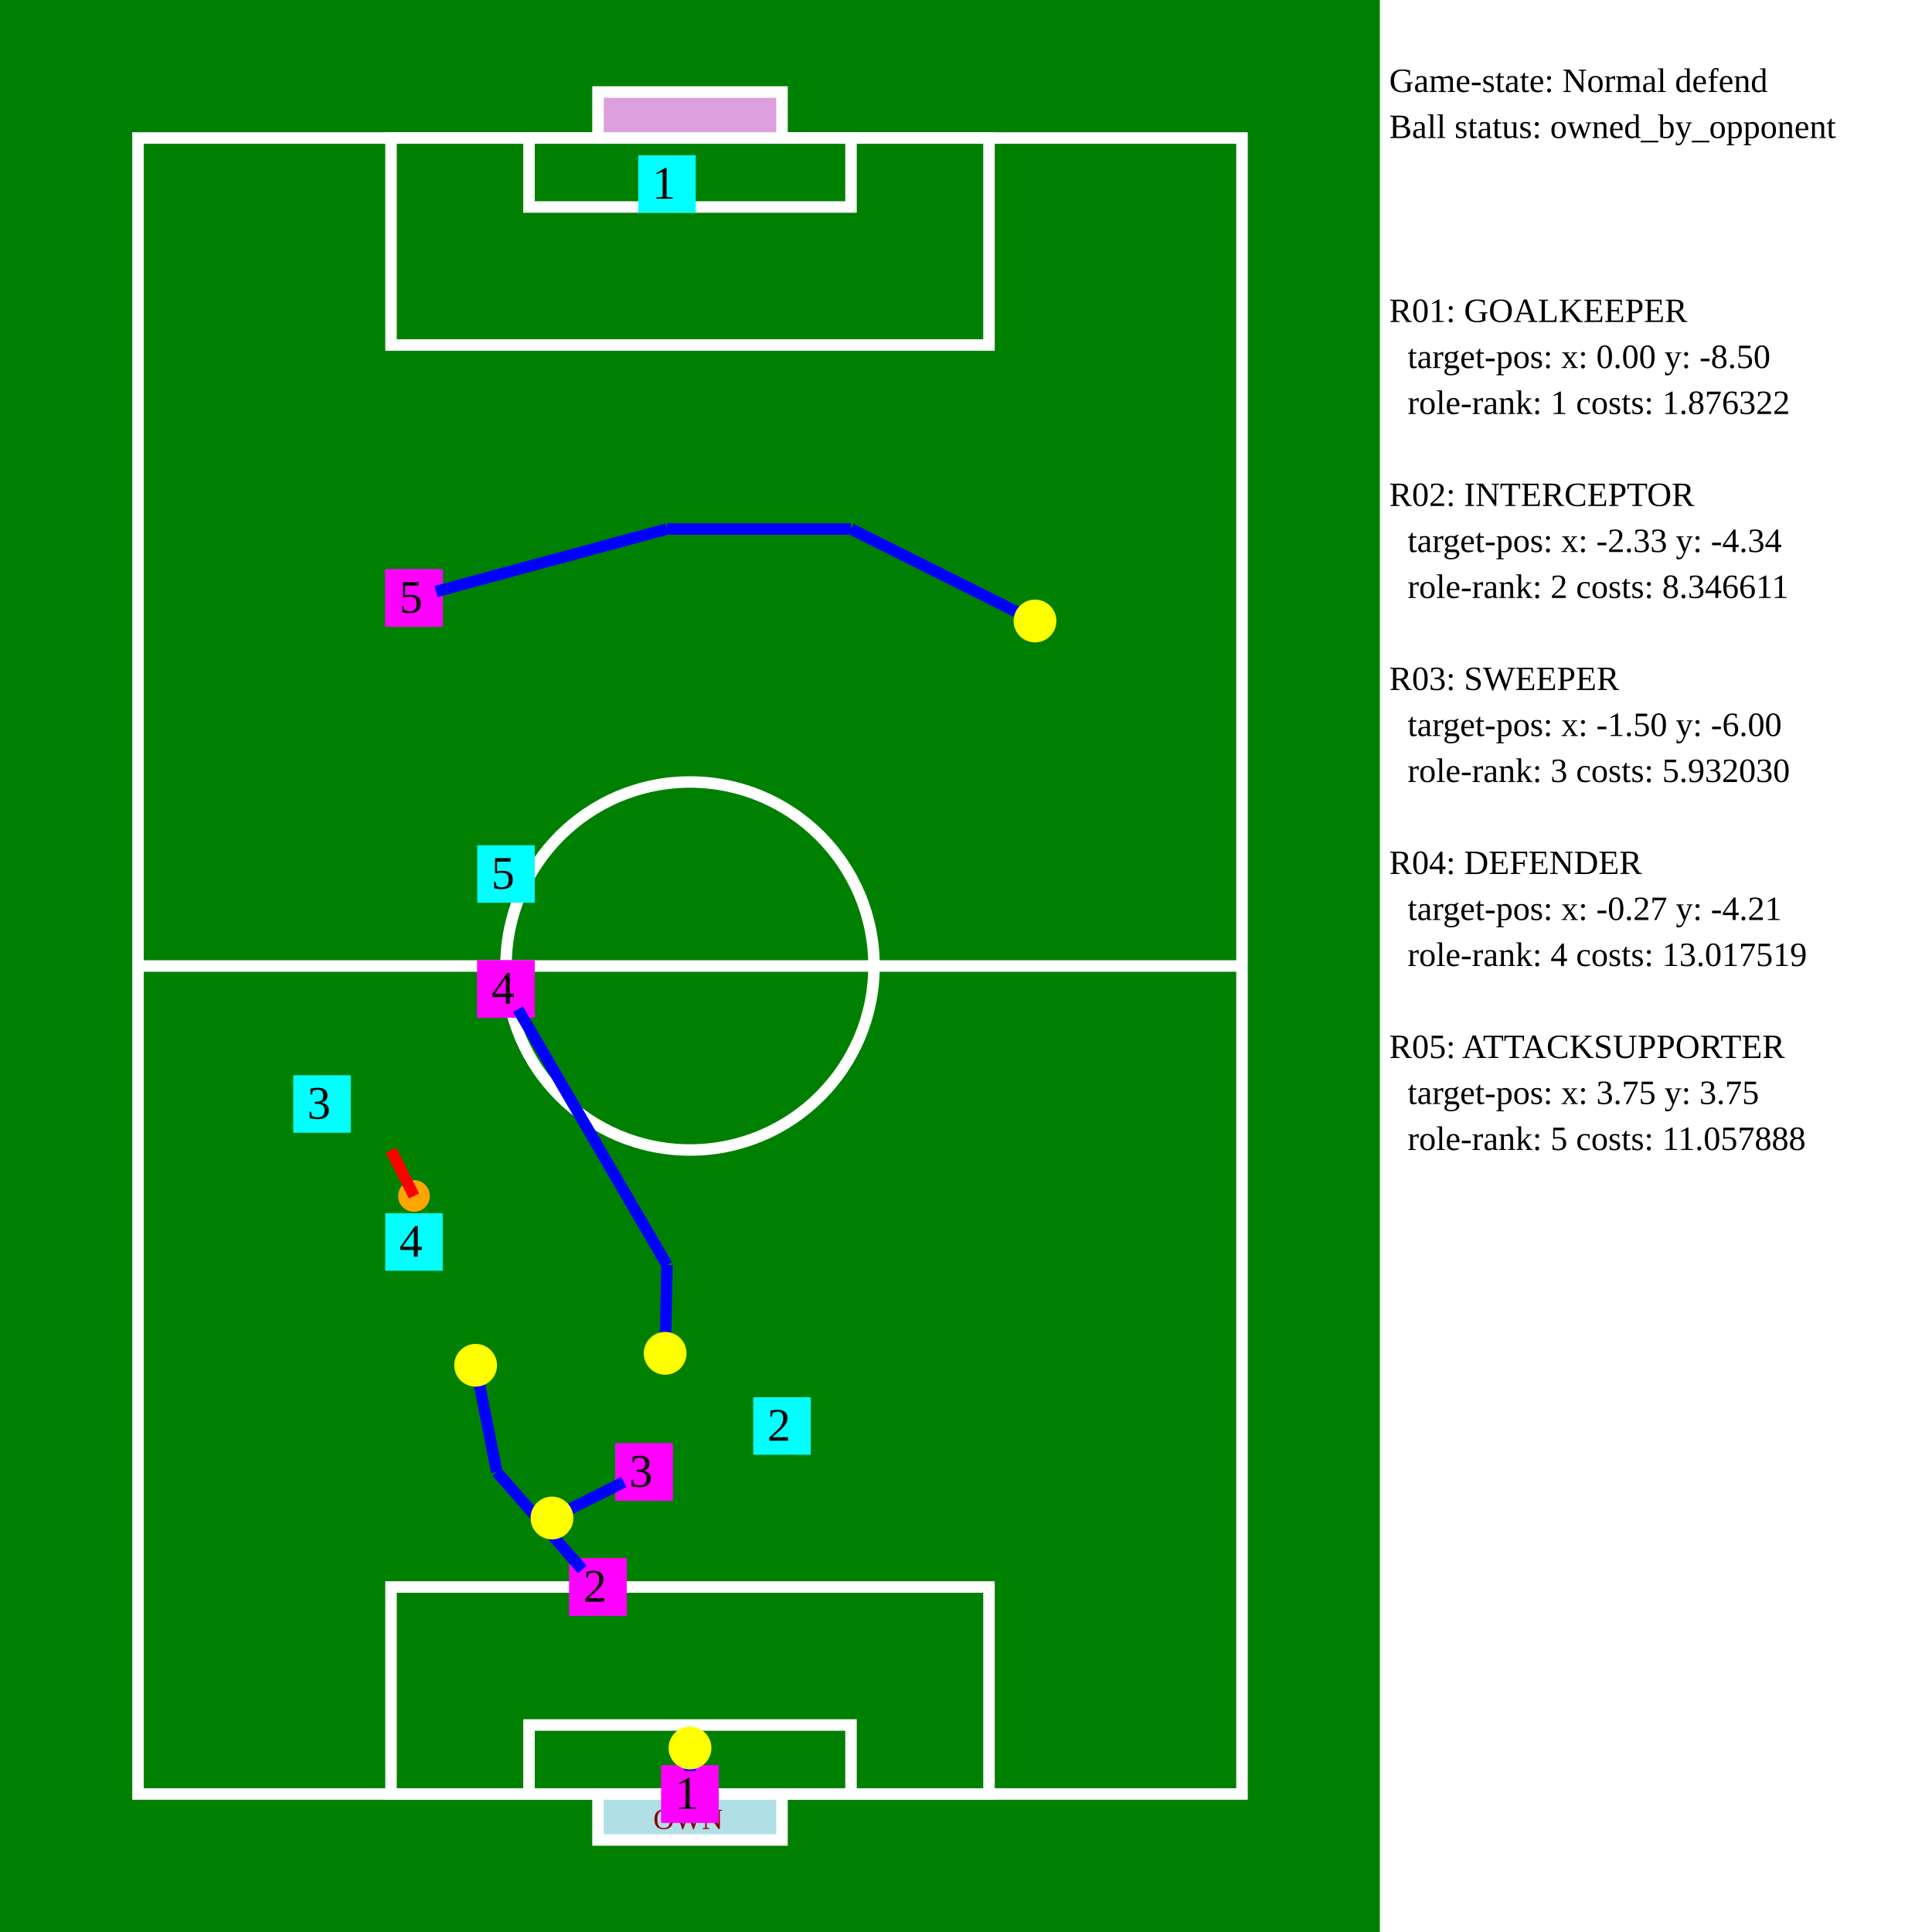
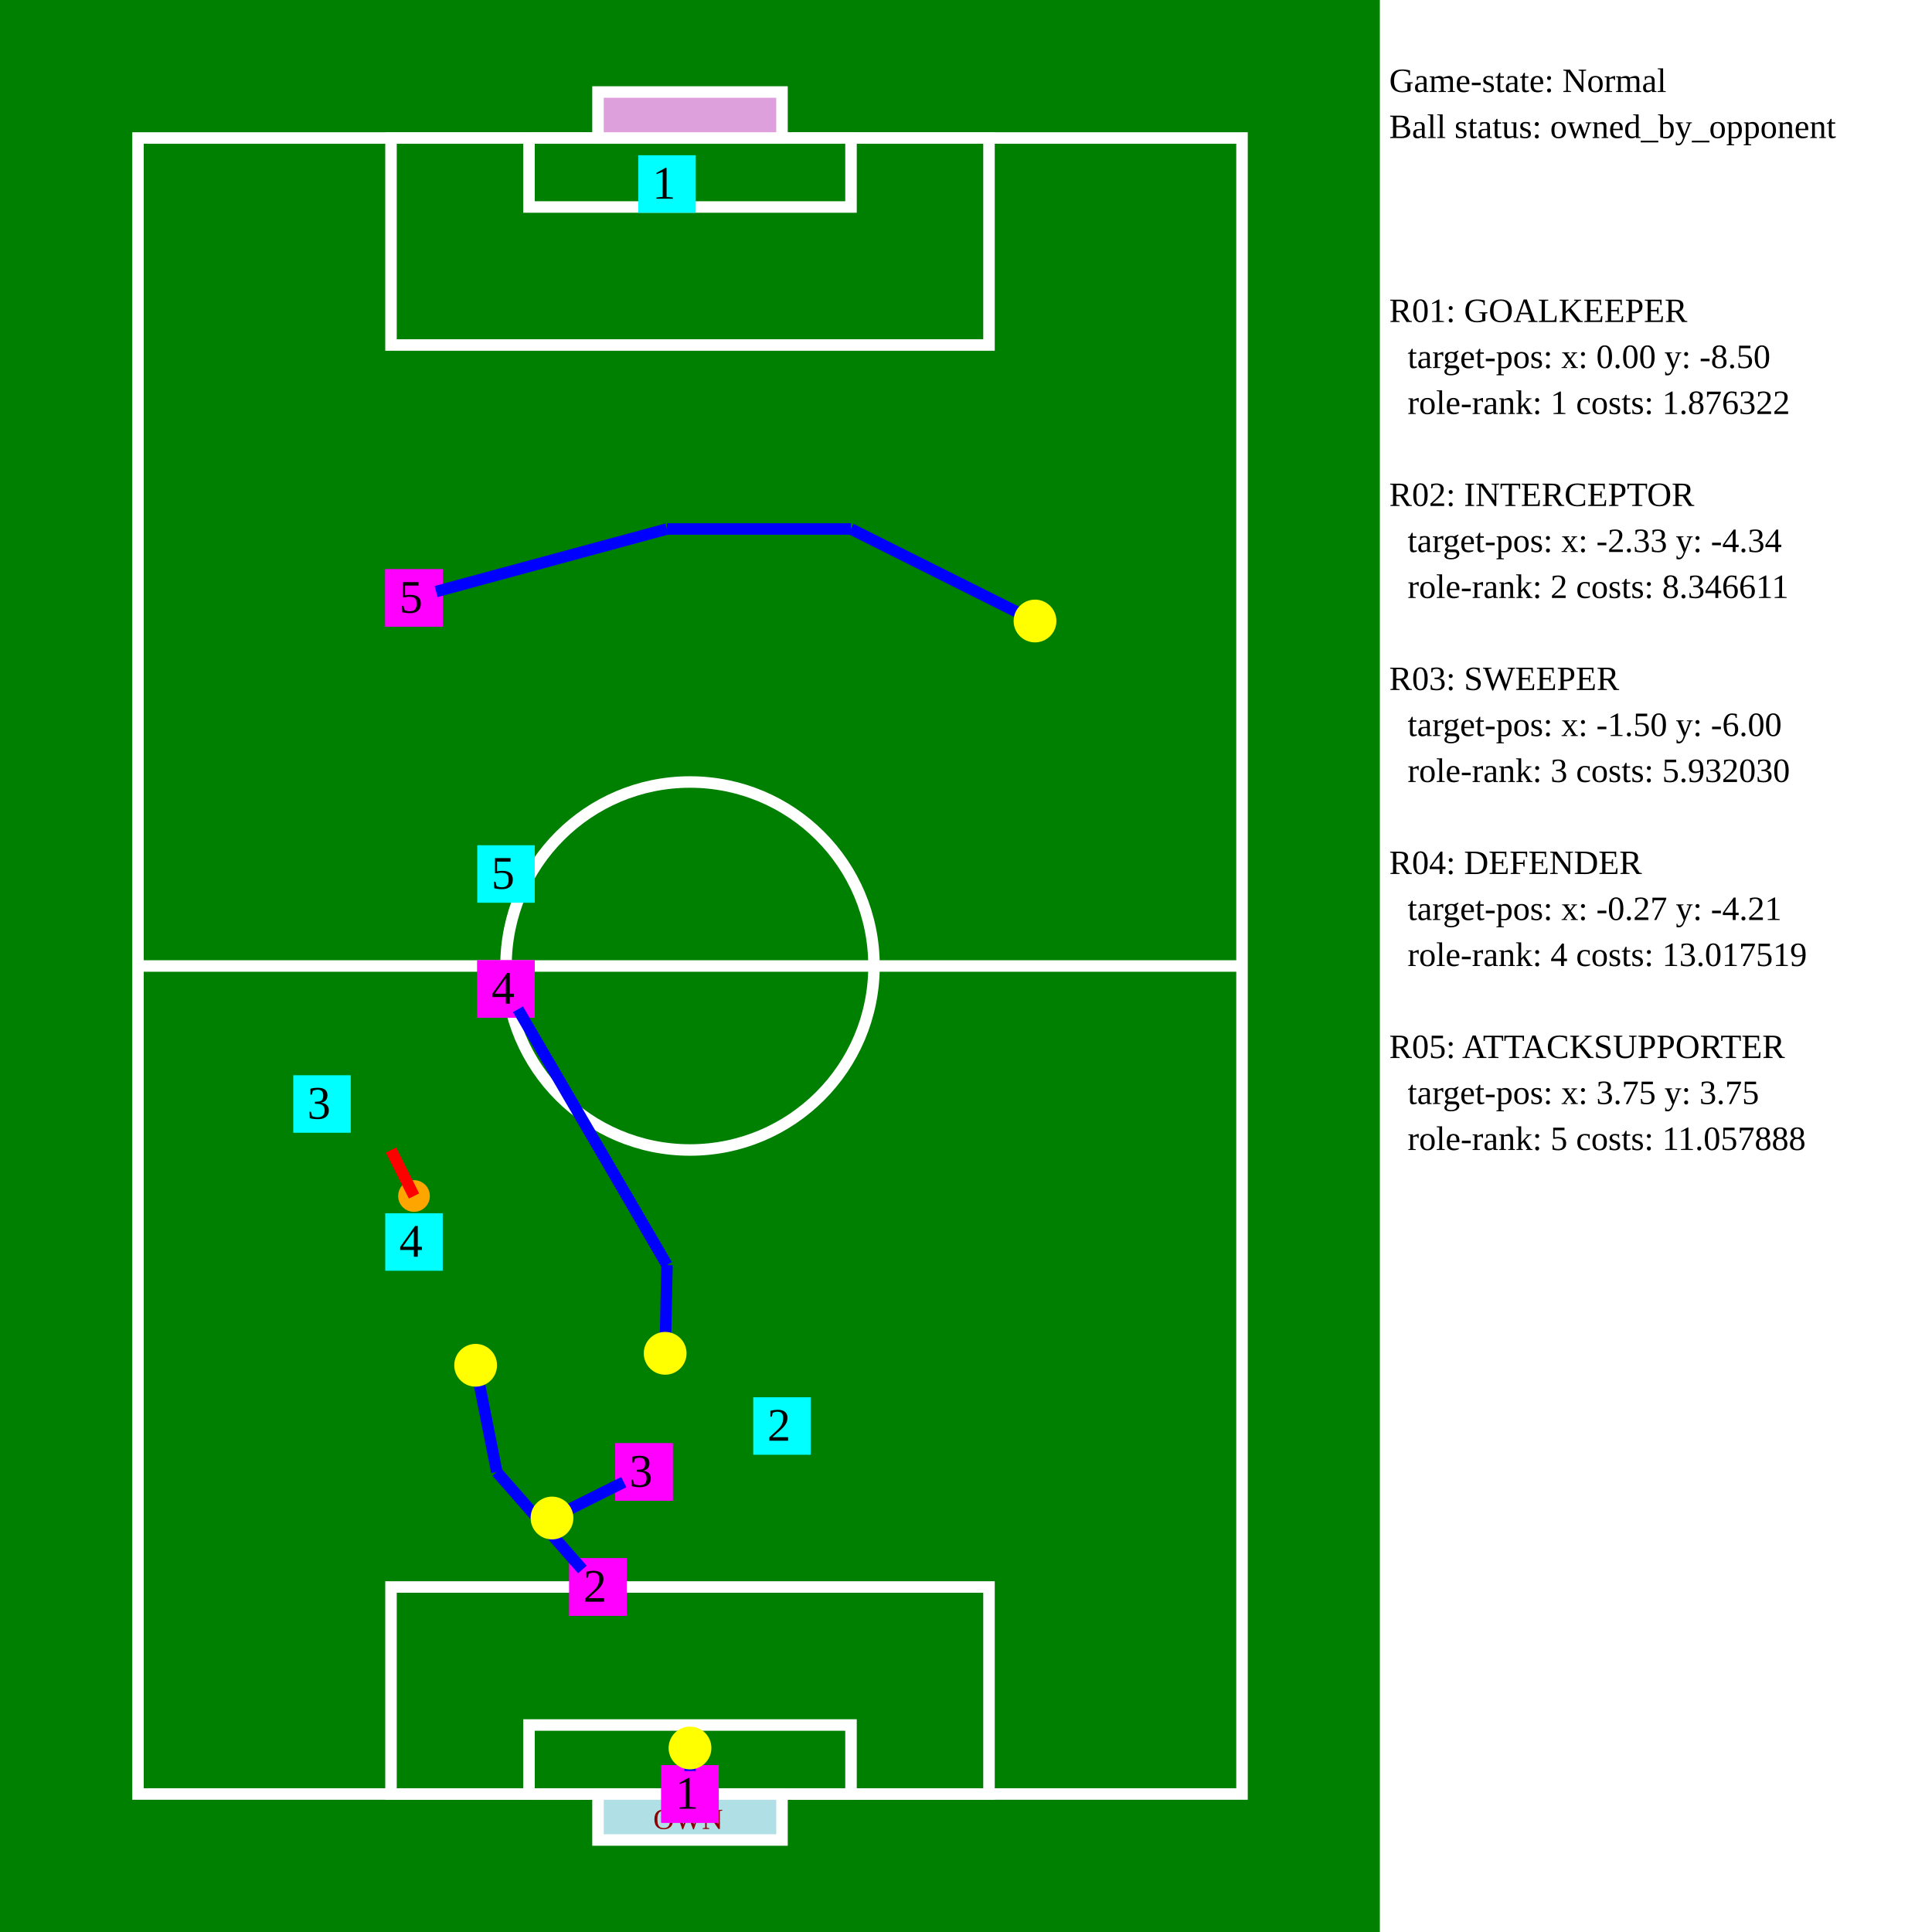
<svg xmlns="http://www.w3.org/2000/svg" width="21.00cm" height="21.00cm" version="1.1">
  <rect x="0cm" y="0cm" width="15.00cm" height="21.00cm" fill="green" stroke-width="0.02cm" />
  <rect x="15.00cm" y="0cm" width="6.00cm" height="21.00cm" fill="white" stroke-width="0.02cm" />
-   <text x="15.10cm" y="1.00cm" font-size="14" font-weight-absolute="bold" fill="black">Game-state: Normal defend</text>
+   <text x="15.10cm" y="1.00cm" font-size="14" font-weight-absolute="bold" fill="black">Game-state: Normal</text>
  <text x="15.10cm" y="1.50cm" font-size="14" font-weight-absolute="bold" fill="black">Ball status: owned_by_opponent</text>
  <text x="15.10cm" y="3.50cm" font-size="14" font-weight-absolute="bold" fill="black">R01: GOALKEEPER</text>
  <text x="15.30cm" y="4.00cm" font-size="14" font-weight-absolute="bold" fill="black">target-pos: x: 0.00 y: -8.50</text>
  <text x="15.30cm" y="4.50cm" font-size="14" font-weight-absolute="bold" fill="black">role-rank: 1 costs: 1.876322</text>
  <text x="15.10cm" y="5.50cm" font-size="14" font-weight-absolute="bold" fill="black">R02: INTERCEPTOR</text>
  <text x="15.30cm" y="6.00cm" font-size="14" font-weight-absolute="bold" fill="black">target-pos: x: -2.33 y: -4.34</text>
  <text x="15.30cm" y="6.50cm" font-size="14" font-weight-absolute="bold" fill="black">role-rank: 2 costs: 8.346611</text>
  <text x="15.10cm" y="7.50cm" font-size="14" font-weight-absolute="bold" fill="black">R03: SWEEPER</text>
  <text x="15.30cm" y="8.00cm" font-size="14" font-weight-absolute="bold" fill="black">target-pos: x: -1.50 y: -6.00</text>
  <text x="15.30cm" y="8.50cm" font-size="14" font-weight-absolute="bold" fill="black">role-rank: 3 costs: 5.932030</text>
  <text x="15.10cm" y="9.50cm" font-size="14" font-weight-absolute="bold" fill="black">R04: DEFENDER</text>
  <text x="15.30cm" y="10.00cm" font-size="14" font-weight-absolute="bold" fill="black">target-pos: x: -0.27 y: -4.21</text>
  <text x="15.30cm" y="10.50cm" font-size="14" font-weight-absolute="bold" fill="black">role-rank: 4 costs: 13.017519</text>
  <text x="15.10cm" y="11.50cm" font-size="14" font-weight-absolute="bold" fill="black">R05: ATTACKSUPPORTER</text>
  <text x="15.30cm" y="12.00cm" font-size="14" font-weight-absolute="bold" fill="black">target-pos: x: 3.75 y: 3.75</text>
  <text x="15.30cm" y="12.50cm" font-size="14" font-weight-absolute="bold" fill="black">role-rank: 5 costs: 11.057888</text>
  <rect x="1.50cm" y="1.50cm" width="12.00cm" height="18.00cm" fill="none" stroke="white" stroke-width="0.125cm" />
  <line x1="1.50cm" y1="10.50cm" x2="13.50cm" y2="10.50cm" stroke-width="0.125cm" stroke="white" />
  <circle cx="7.50cm" cy="10.50cm" r="2.00cm" fill="none" stroke="white" stroke-width="0.125cm" />
  <rect x="4.25cm" y="1.50cm" width="6.50cm" height="2.25cm" fill="green" stroke="white" stroke-width="0.125cm" />
  <rect x="4.25cm" y="17.25cm" width="6.50cm" height="2.25cm" fill="green" stroke="white" stroke-width="0.125cm" />
  <rect x="5.75cm" y="1.50cm" width="3.50cm" height="0.75cm" fill="green" stroke="white" stroke-width="0.125cm" />
  <rect x="5.75cm" y="18.75cm" width="3.50cm" height="0.75cm" fill="green" stroke="white" stroke-width="0.125cm" />
  <rect x="6.50cm" y="1.00cm" width="2.00cm" height="0.50cm" fill="plum" stroke="white" stroke-width="0.125cm" />
  <rect x="6.50cm" y="19.50cm" width="2.00cm" height="0.50cm" fill="powderblue" stroke="white" stroke-width="0.125cm" />
  <text x="7.10cm" y="19.88cm" fill="darkred">OWN</text>
  <rect x="7.00cm" y="1.75cm" width="0.50cm" height="0.50cm" fill="cyan" stroke="cyan" stroke-width="0.125cm" />
  <text x="7.09cm" y="2.16cm" font-size="large" font-weight-absolute="bold" fill="black">1</text>
  <rect x="8.25cm" y="15.25cm" width="0.50cm" height="0.50cm" fill="cyan" stroke="cyan" stroke-width="0.125cm" />
  <text x="8.34cm" y="15.66cm" font-size="large" font-weight-absolute="bold" fill="black">2</text>
  <rect x="3.25cm" y="11.75cm" width="0.50cm" height="0.50cm" fill="cyan" stroke="cyan" stroke-width="0.125cm" />
  <text x="3.34cm" y="12.16cm" font-size="large" font-weight-absolute="bold" fill="black">3</text>
  <rect x="4.25cm" y="13.25cm" width="0.50cm" height="0.50cm" fill="cyan" stroke="cyan" stroke-width="0.125cm" />
  <text x="4.34cm" y="13.66cm" font-size="large" font-weight-absolute="bold" fill="black">4</text>
  <rect x="5.25cm" y="9.25cm" width="0.50cm" height="0.50cm" fill="cyan" stroke="cyan" stroke-width="0.125cm" />
  <text x="5.34cm" y="9.66cm" font-size="large" font-weight-absolute="bold" fill="black">5</text>
  <rect x="7.25cm" y="19.25cm" width="0.50cm" height="0.50cm" fill="magenta" stroke="magenta" stroke-width="0.125cm" />
  <rect x="6.25cm" y="17.00cm" width="0.50cm" height="0.50cm" fill="magenta" stroke="magenta" stroke-width="0.125cm" />
  <rect x="6.75cm" y="15.75cm" width="0.50cm" height="0.50cm" fill="magenta" stroke="magenta" stroke-width="0.125cm" />
  <rect x="5.25cm" y="10.50cm" width="0.50cm" height="0.50cm" fill="magenta" stroke="magenta" stroke-width="0.125cm" />
  <rect x="4.25cm" y="6.25cm" width="0.50cm" height="0.50cm" fill="magenta" stroke="magenta" stroke-width="0.125cm" />
  <rect x="7.25cm" y="19.25cm" width="0.50cm" height="0.50cm" fill="magenta" stroke="magenta" stroke-width="0.125cm" />
  <line x1="7.50cm" y1="19.25cm" x2="7.50cm" y2="19.00cm" stroke-width="0.125cm" stroke="blue" />
  <circle cx="7.50cm" cy="19.00cm" r="0.17cm" fill="yellow" stroke="yellow" stroke-width="0.125cm" />
  <rect x="6.25cm" y="17.00cm" width="0.50cm" height="0.50cm" fill="magenta" stroke="magenta" stroke-width="0.125cm" />
  <line x1="6.33cm" y1="17.06cm" x2="5.40cm" y2="16.00cm" stroke-width="0.125cm" stroke="blue" />
  <line x1="5.40cm" y1="16.00cm" x2="5.17cm" y2="14.84cm" stroke-width="0.125cm" stroke="blue" />
  <circle cx="5.17cm" cy="14.84cm" r="0.17cm" fill="yellow" stroke="yellow" stroke-width="0.125cm" />
  <rect x="6.75cm" y="15.75cm" width="0.50cm" height="0.50cm" fill="magenta" stroke="magenta" stroke-width="0.125cm" />
  <line x1="6.78cm" y1="16.11cm" x2="6.00cm" y2="16.50cm" stroke-width="0.125cm" stroke="blue" />
  <circle cx="6.00cm" cy="16.50cm" r="0.17cm" fill="yellow" stroke="yellow" stroke-width="0.125cm" />
  <rect x="5.25cm" y="10.50cm" width="0.50cm" height="0.50cm" fill="magenta" stroke="magenta" stroke-width="0.125cm" />
  <line x1="5.63cm" y1="10.97cm" x2="7.25cm" y2="13.75cm" stroke-width="0.125cm" stroke="blue" />
  <line x1="7.25cm" y1="13.75cm" x2="7.23cm" y2="14.71cm" stroke-width="0.125cm" stroke="blue" />
  <circle cx="7.23cm" cy="14.71cm" r="0.17cm" fill="yellow" stroke="yellow" stroke-width="0.125cm" />
  <rect x="4.25cm" y="6.25cm" width="0.50cm" height="0.50cm" fill="magenta" stroke="magenta" stroke-width="0.125cm" />
  <line x1="4.74cm" y1="6.43cm" x2="7.25cm" y2="5.75cm" stroke-width="0.125cm" stroke="blue" />
  <line x1="7.25cm" y1="5.75cm" x2="9.25cm" y2="5.75cm" stroke-width="0.125cm" stroke="blue" />
  <line x1="9.25cm" y1="5.75cm" x2="11.25cm" y2="6.75cm" stroke-width="0.125cm" stroke="blue" />
  <circle cx="11.25cm" cy="6.75cm" r="0.17cm" fill="yellow" stroke="yellow" stroke-width="0.125cm" />
  <text x="7.34cm" y="19.66cm" font-size="large" font-weight-absolute="bold" fill="black">1</text>
  <text x="6.34cm" y="17.41cm" font-size="large" font-weight-absolute="bold" fill="black">2</text>
  <text x="6.84cm" y="16.16cm" font-size="large" font-weight-absolute="bold" fill="black">3</text>
  <text x="5.34cm" y="10.91cm" font-size="large" font-weight-absolute="bold" fill="black">4</text>
  <text x="4.34cm" y="6.66cm" font-size="large" font-weight-absolute="bold" fill="black">5</text>
  <circle cx="4.50cm" cy="13.00cm" r="0.11cm" fill="orange" stroke="orange" stroke-width="0.125cm" />
  <line x1="4.50cm" y1="13.00cm" x2="4.25cm" y2="12.50cm" stroke-width="0.125cm" stroke="red" />
</svg>
